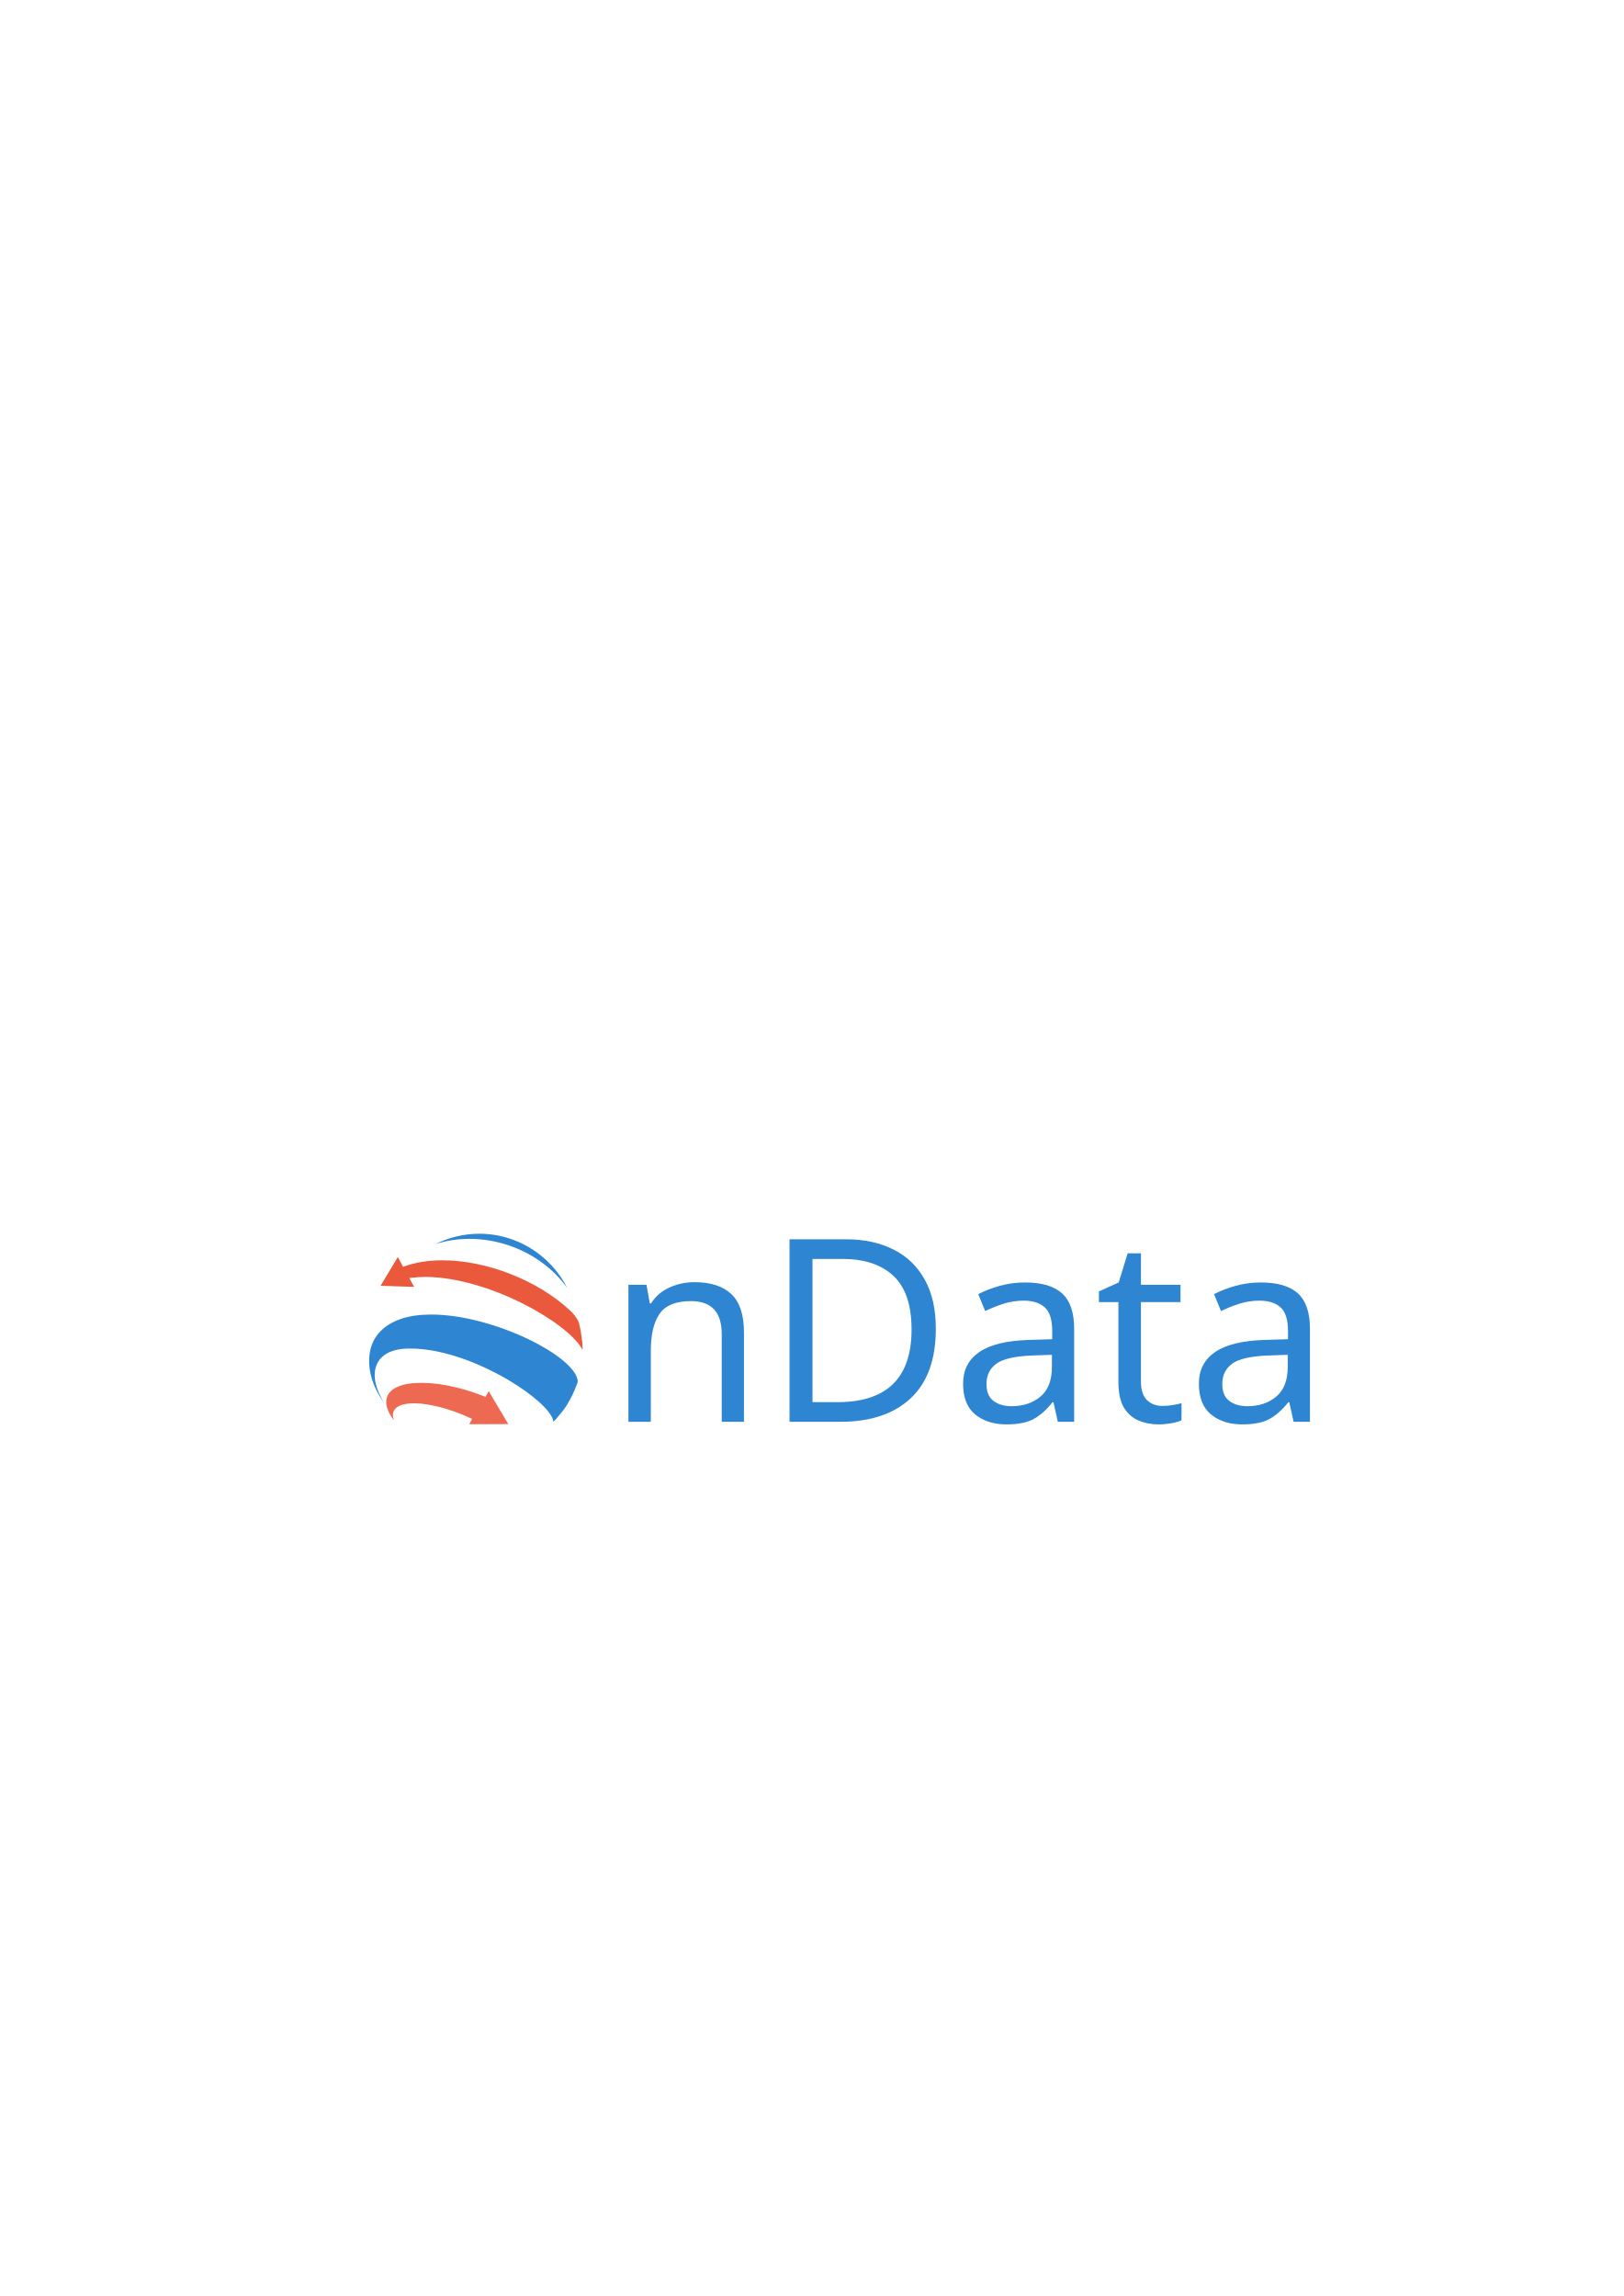
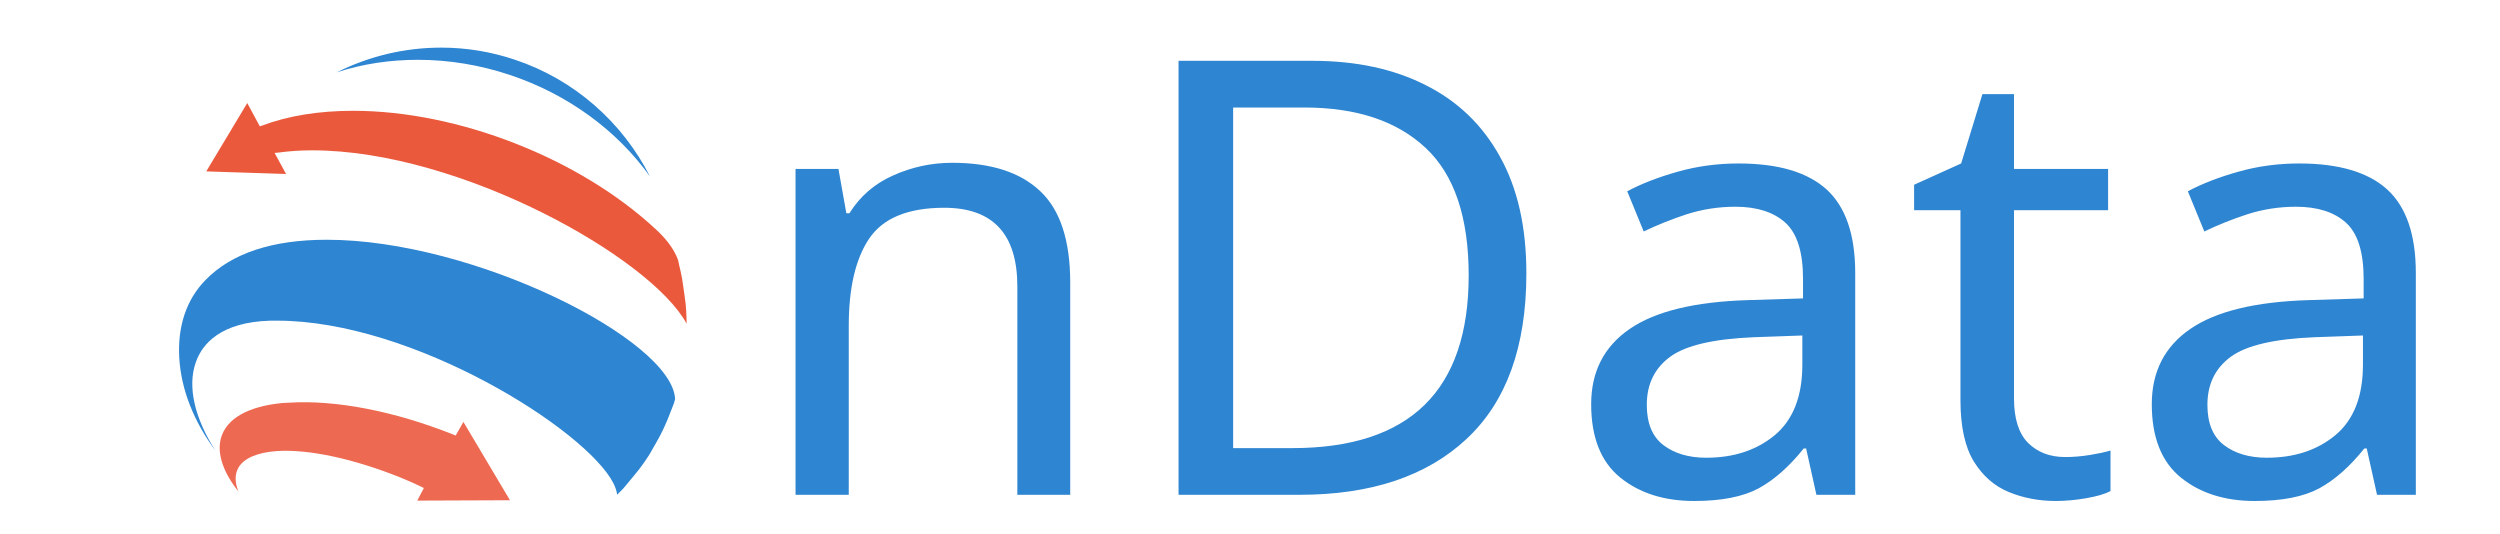
- <svg xmlns="http://www.w3.org/2000/svg" width="210mm" height="297mm" viewBox="0 0 210 297" version="1.1" id="svg8">
+ <svg xmlns="http://www.w3.org/2000/svg" width="136mm" height="29mm" viewBox="38 157 136 29" version="1.1" id="svg8">
  <defs id="defs2">
    <style id="style6">@font-face {font-family: "Montserrat--normal--normal"; format("truetype")
;}</style>
  </defs>
  <g id="layer1">
    <g id="g8" transform="matrix(0.2645833,0,0,0.2645833,16.25298,123.1309)">
      <rect style="fill:none" id="canvas_background" height="402" width="582" y="-1" x="-1" />
    </g>
    <g id="g4219" transform="matrix(0.2645833,0,0,0.2645833,16.25298,123.1309)">
      <g transform="translate(-26,4)" class="logo__item" id="logo__item--business">
        <g id="svg_1" transform="matrix(4.518151,0,0,4.518151,349.1094,389.0167)" class="logo__item__inner" />
      </g>
      <g id="g4154" transform="translate(20.99182,-15.26678)">
        <text font-size="32px" font-weight="normal" font-style="normal" id="svg_2" y="-32.757" x="-24.125" style="font-style:normal;font-weight:normal;font-size:32px;line-height:0%;font-family:Montserrat--normal--normal;fill:#2e85d1;fill-opacity:1" transform="matrix(4.518151,0,0,4.518151,323.1094,393.0167)">
          <tspan style="font-style:normal;font-variant:normal;font-weight:normal;font-stretch:normal;font-size:27.666px;font-family:Ubuntu;-inkscape-font-specification:Ubuntu;letter-spacing:0.003px;fill:#2e85d1;fill-opacity:1" id="tspan4217">nData</tspan>
        </text>
        <g id="g4553">
          <g id="svg_5" transform="matrix(0.7596868,0,0,0.7596868,192.0083,273.669)" style="fill:#2e85d1;fill-opacity:1">
            <path d="m -97.165,-84.853 c 36.8,0 83.6,29.5 91,44 0.6,1.2 0.9,2.2 1,3.1 l 1.6,-1.6 c 4.6,-5.5 4.8,-5.7 7.1,-9.2 3.3,-5.7 4.1,-7.1 6.7,-14 l 0.3,-1.1 c -0.8,-16 -54.4,-43.1 -94.3,-43.1 -14.8,0 -25.8,3.7 -32.8,10.9 -5.2,5.3 -7.6,12.6 -7.1,21.1 0.5,8.6 4,17.3 9.8,25.1 -5.6,-8.7 -7.7,-17.4 -5.3,-24 1.7,-4.9 6.7,-10.8 20.1,-11.2 0.6,0 1.3,0 1.9,0 z" id="svg_6" style="fill:#2e85d1;fill-opacity:1" />
          </g>
          <g id="svg_7" transform="matrix(0.7596868,0,0,0.7596868,192.0083,273.669)" style="fill:#2e85d1;fill-opacity:1">
            <path d="m -59.065,-155.453 c 8.4,0 16.8,1.4 24.9,4.1 15.6,5.2 29,15 37.9,27.5 -7.5,-14.8 -20.6,-26.3 -36.5,-31.6 -6.5,-2.2 -13.2,-3.3 -20,-3.3 -9.9,0 -19.5,2.3 -28.3,6.7 7,-2.3 14.4,-3.4 22,-3.4 z" id="svg_8" style="fill:#2e85d1;fill-opacity:1" />
          </g>
          <g id="svg_9" transform="matrix(0.7596868,0,0,0.7596868,192.0083,273.669)" style="opacity:0.96;fill:#eb593f;fill-opacity:0.941">
            <g id="svg_10" style="fill:#eb593f;fill-opacity:0.941">
              <path d="m -59.265,-36.153 25.1,-0.1 -12.6,-21.2 -2.1,3.7 -0.7,-0.3 c -16.1,-6.4 -31.9,-9.4 -44.5,-8.6 -0.6,0 -1.2,0.1 -1.8,0.1 -9.2,0.9 -15,4.2 -16.5,9.4 -1.2,4.2 0.6,9.4 4.7,14.5 -1,-2.5 -1,-4.6 0,-6.4 1.5,-2.6 5.1,-4.1 10.3,-4.5 8.7,-0.6 21,2.1 33.7,7.2 1.7,0.7 3.5,1.5 5.4,2.4 l 0.8,0.4 z" id="svg_11" style="fill:#eb593f;fill-opacity:0.941" />
            </g>
          </g>
          <g id="svg_12" transform="matrix(0.7596868,0,0,0.7596868,192.0083,273.669)" style="fill:#eb593c;fill-opacity:1">
            <g id="svg_13" style="fill:#eb593c;fill-opacity:1">
              <path d="m -87.665,-130.953 c 40,0 91.6,29 101.3,46.9 v -0.7 c -0.1,-4.2 -0.2,-4.6 -1.2,-11.4 -0.2,-1.1 -0.5,-2.5 -0.8,-3.7 l -0.3,-1.4 c -1.2,-3.4 -3.9,-6.4 -6,-8.3 -20.6,-19.2 -53.5,-32.1 -81.9,-32.1 -9.2,0 -17.5,1.3 -24.7,4 l -0.6,0.2 -3.4,-6.3 -11.1,18.5 21.6,0.7 -3.1,-5.7 1.1,-0.1 c 2.9,-0.4 6,-0.6 9.1,-0.6 z" id="svg_14" style="fill:#eb593c;fill-opacity:1" />
            </g>
          </g>
        </g>
      </g>
    </g>
  </g>
</svg>
